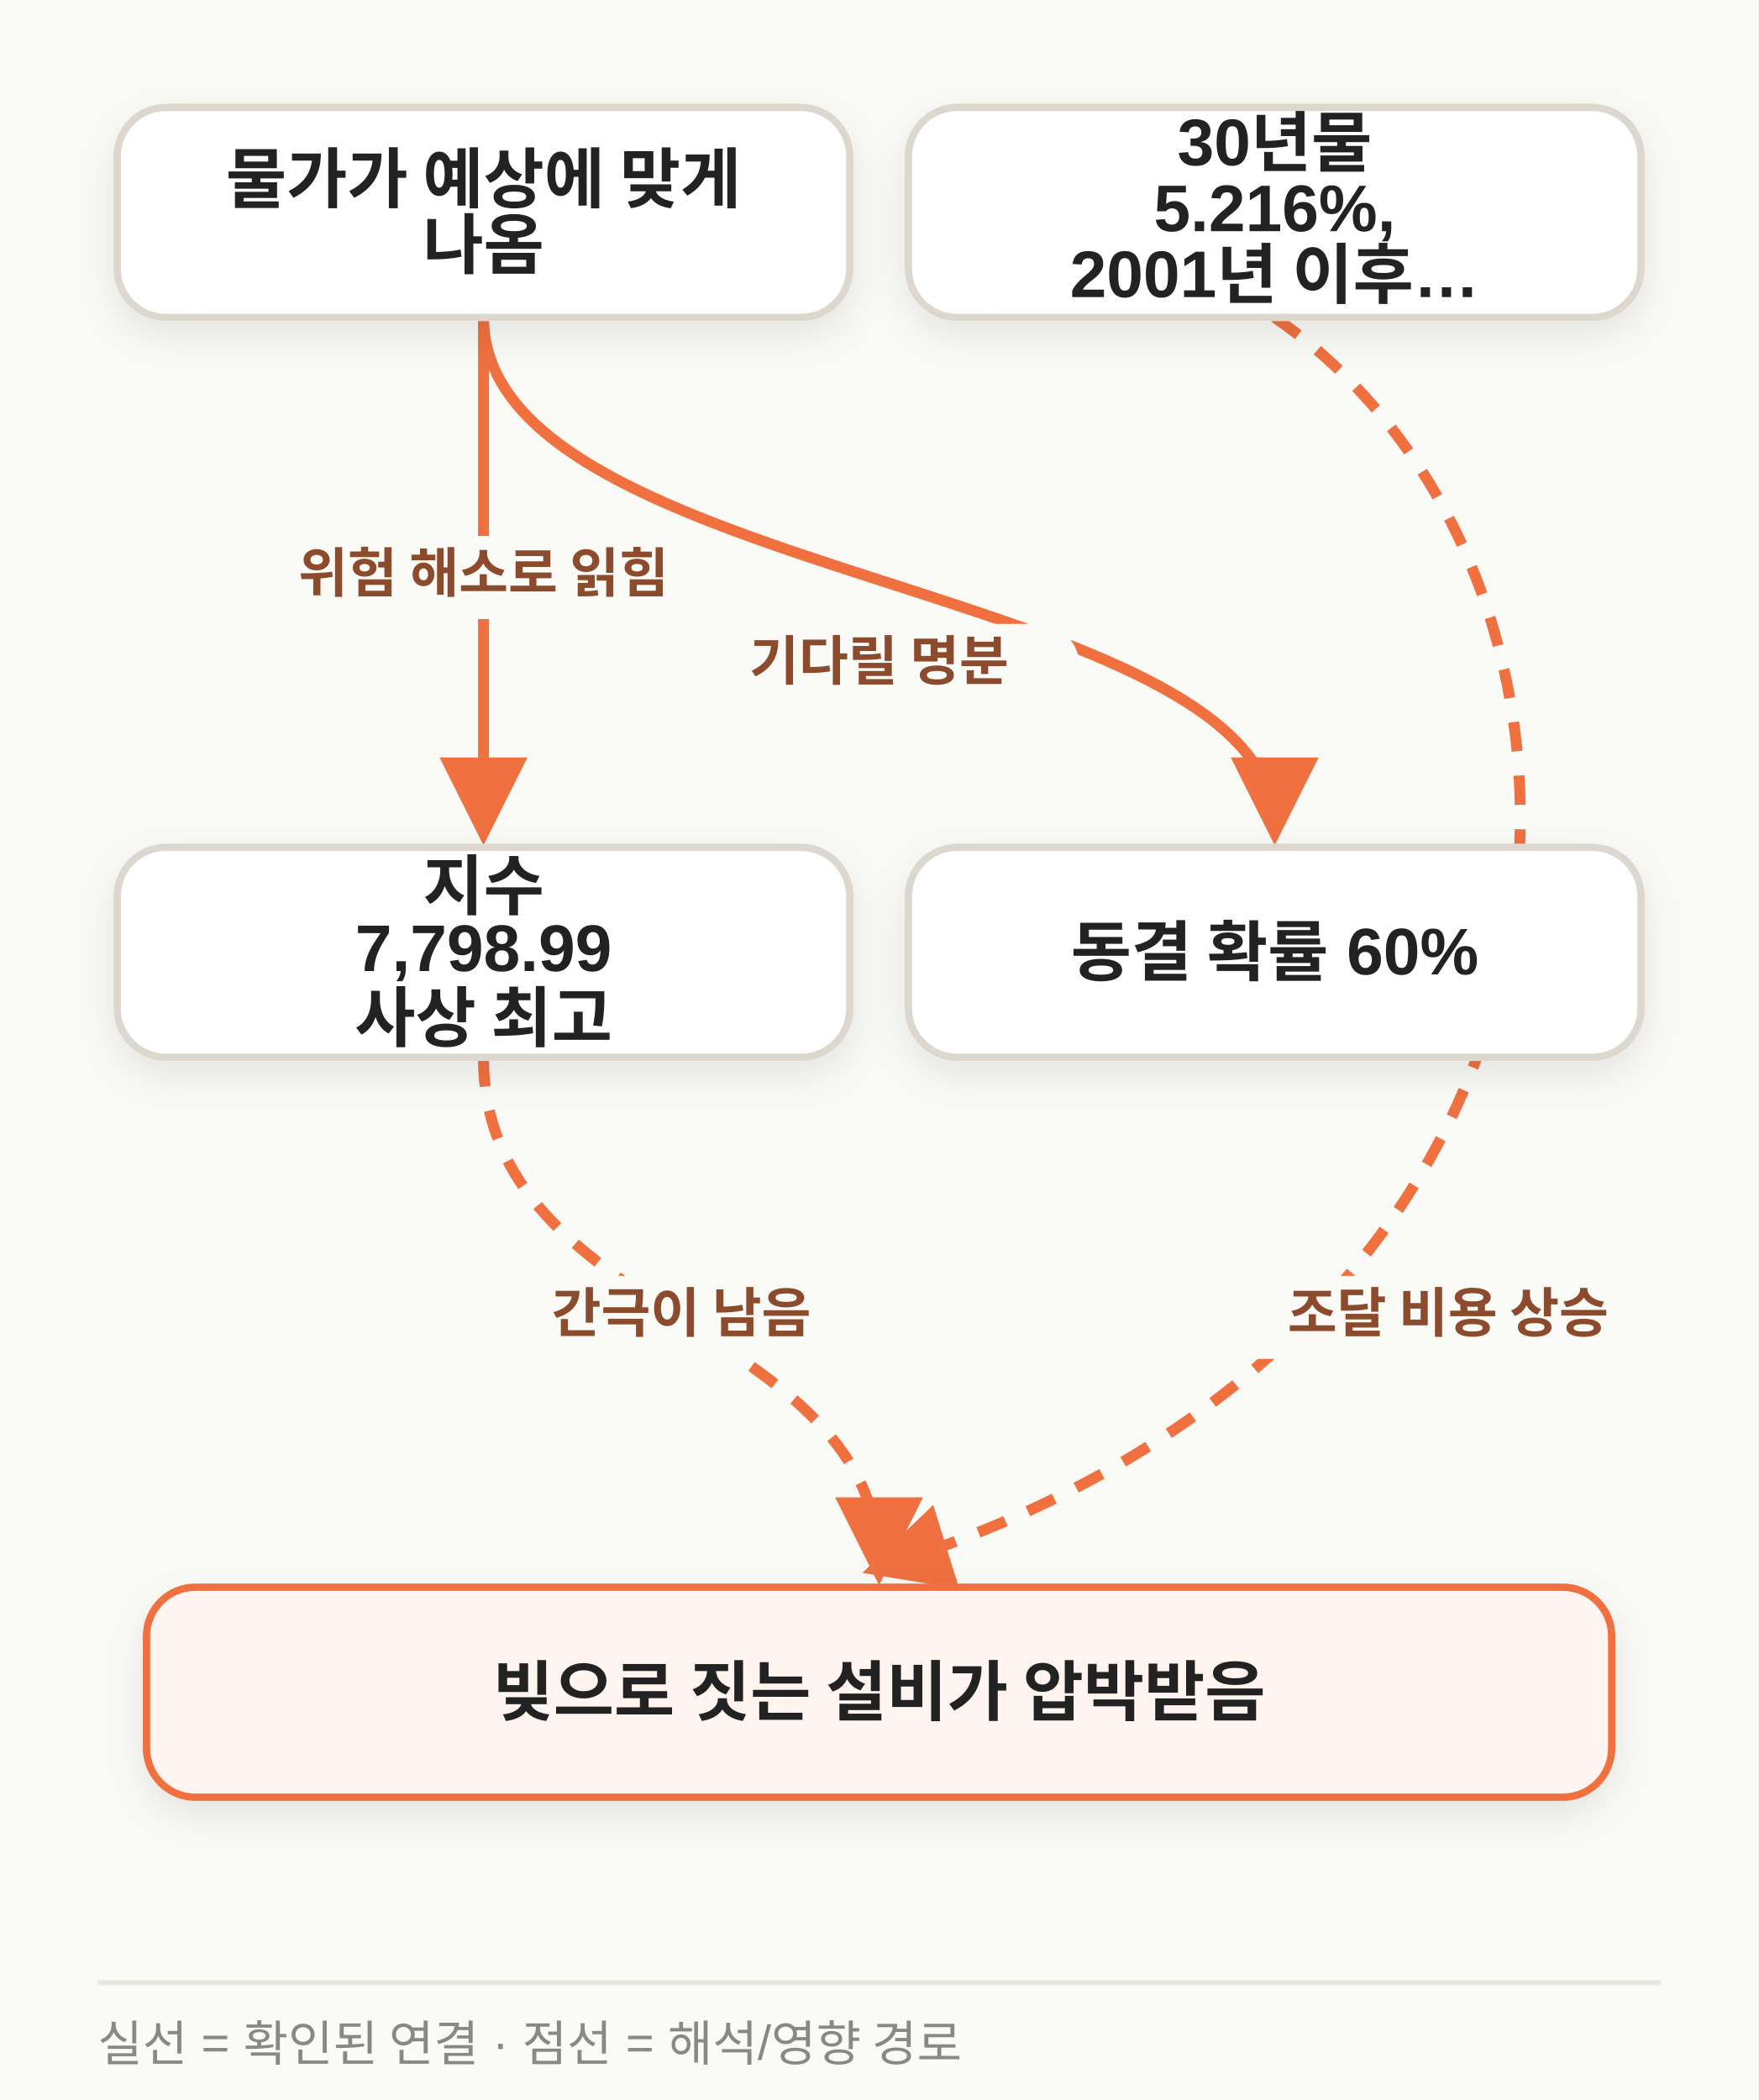
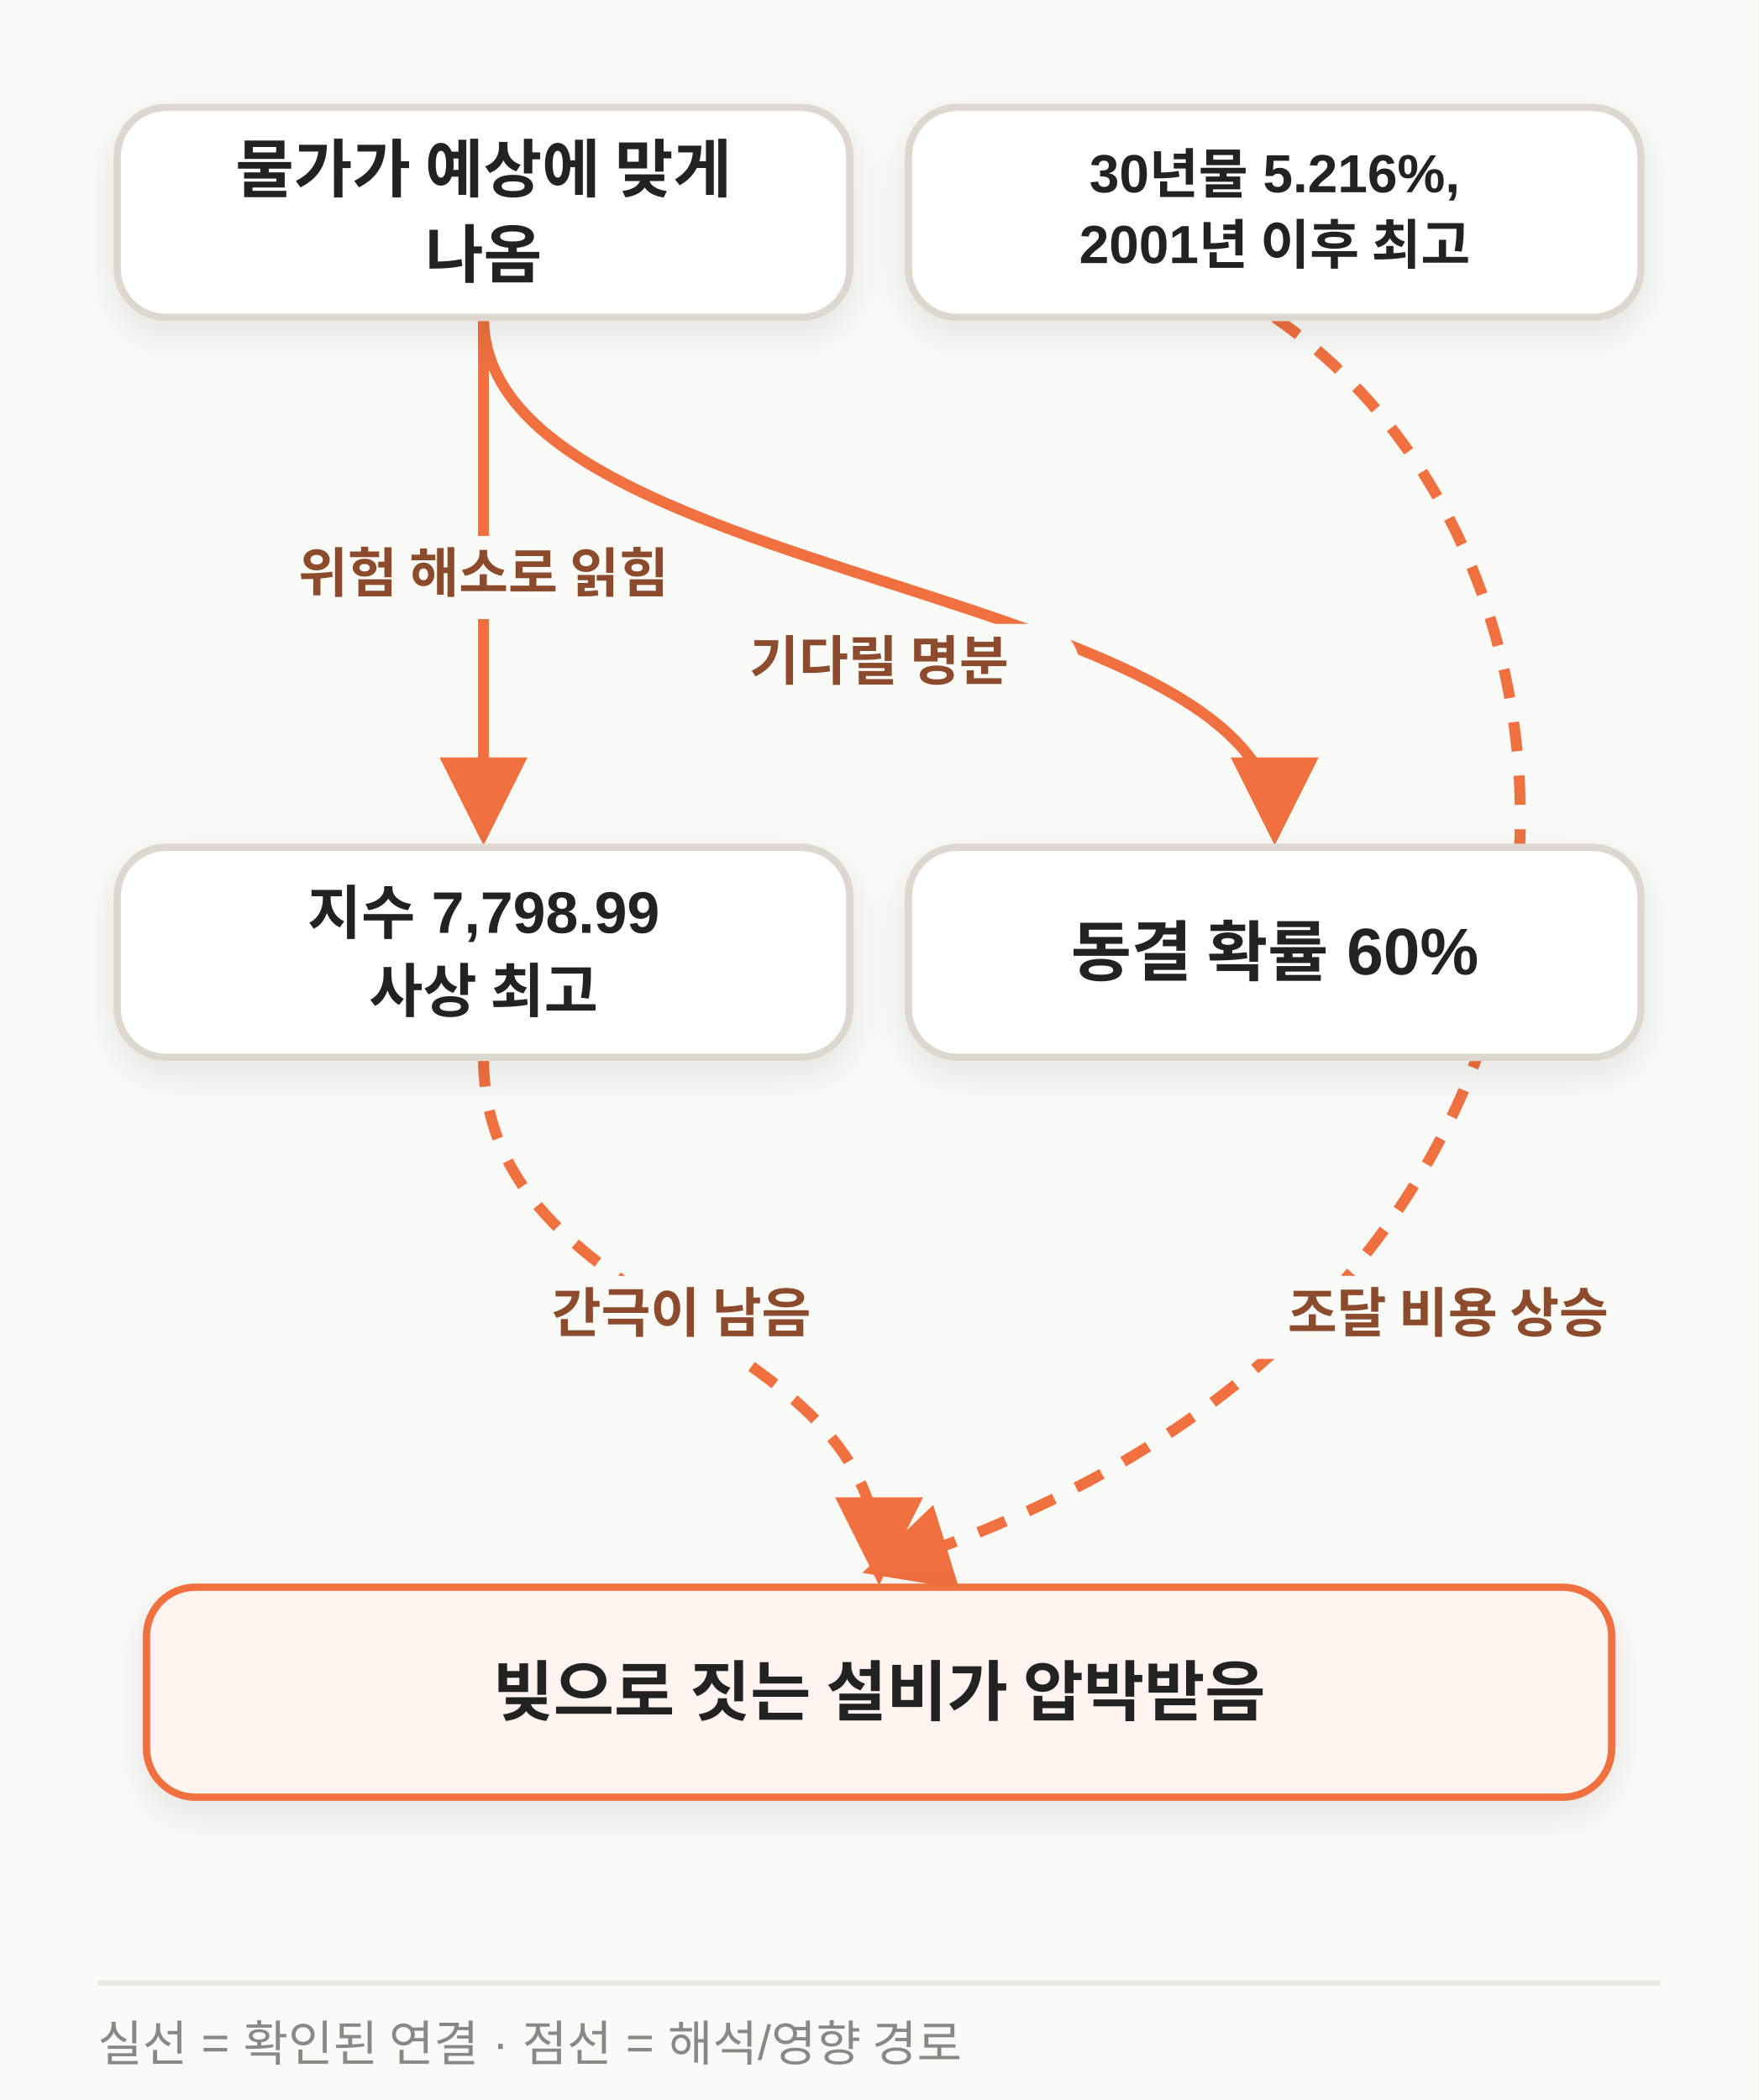
<svg xmlns="http://www.w3.org/2000/svg" width="720" height="860" viewBox="0 0 720 860" class="morning-diagram morning-diagram-mobile" data-mobile-layout="same-topology" data-motion-orientation="TB" data-motion-steps="5">
  <defs>
    <filter id="shadow" x="-20%" y="-20%" width="140%" height="160%">
      <feDropShadow dx="0" dy="6" stdDeviation="8" flood-color="#111111" flood-opacity=".09" />
    </filter>
    <marker id="arrow" viewBox="0 0 10 10" refX="8" refY="5" markerWidth="8" markerHeight="8" orient="auto-start-reverse">
      <path d="M 0 0 L 10 5 L 0 10 z" fill="#F07040" />
    </marker>
  </defs>
  <rect width="720" height="860" fill="#FAFAF7" />
  <g class="motion-step motion-edge" data-motion-step="1" data-from="A" data-to="B" style="--motion-delay:1360ms">
    <path d="M 198.0 130.0 C 198.0 238.5, 198.0 238.5, 198.0 339.0" fill="none" stroke="#F07040" stroke-width="4.5" marker-end="url(#arrow)" />
    <rect x="84.5" y="219.5" width="227" height="34" rx="17" fill="#FAFAF7" />
    <text x="198.0" y="242.5" text-anchor="middle" font-family="Apple SD Gothic Neo,Malgun Gothic,Arial,sans-serif" font-size="22" font-weight="800" fill="#8B4B2C">위험 해소로 읽힘</text>
  </g>
  <g class="motion-step motion-edge" data-motion-step="1" data-from="A" data-to="D" style="--motion-delay:2040ms">
    <path d="M 198.0 130.0 C 198.0 238.5, 522.0 238.5, 522.0 339.0" fill="none" stroke="#F07040" stroke-width="4.5" marker-end="url(#arrow)" />
    <rect x="278.0" y="255.5" width="164" height="34" rx="17" fill="#FAFAF7" />
    <text x="360.0" y="278.5" text-anchor="middle" font-family="Apple SD Gothic Neo,Malgun Gothic,Arial,sans-serif" font-size="22" font-weight="800" fill="#8B4B2C">기다릴 명분</text>
  </g>
  <g class="motion-step motion-edge" data-motion-step="3" data-from="C" data-to="E" style="--motion-delay:4760ms">
    <path d="M 522.0 130.0 C 676.0 236.1, 676.0 544.0, 360.0 642.0" fill="none" stroke="#F07040" stroke-width="4.5" stroke-dasharray="12 10" marker-end="url(#arrow)" />
    <rect x="490.0" y="522.5" width="206" height="34" rx="17" fill="#FAFAF7" />
    <text x="593.0" y="545.5" text-anchor="middle" font-family="Apple SD Gothic Neo,Malgun Gothic,Arial,sans-serif" font-size="22" font-weight="800" fill="#8B4B2C">조달 비용 상승</text>
  </g>
  <g class="motion-step motion-edge" data-motion-step="3" data-from="B" data-to="E" style="--motion-delay:4080ms">
    <path d="M 198.0 433.0 C 198.0 541.5, 360.0 541.5, 360.0 642.0" fill="none" stroke="#F07040" stroke-width="4.5" stroke-dasharray="12 10" marker-end="url(#arrow)" />
    <rect x="197.0" y="522.5" width="164" height="34" rx="17" fill="#FAFAF7" />
    <text x="279.0" y="545.5" text-anchor="middle" font-family="Apple SD Gothic Neo,Malgun Gothic,Arial,sans-serif" font-size="22" font-weight="800" fill="#8B4B2C">간극이 남음</text>
  </g>
  <g class="motion-step motion-node" data-motion-step="0" style="--motion-delay:0ms;--motion-accent-delay:640ms">
    <rect class="motion-node-shape" x="48.0" y="44.0" width="300.0" height="86" rx="20" fill="#FFFFFF" stroke="#DCD8CF" stroke-width="3" filter="url(#shadow)" />
-     <text x="198.0" y="73.5" text-anchor="middle" dominant-baseline="middle" font-family="Apple SD Gothic Neo,Malgun Gothic,Arial,sans-serif" font-size="27" font-weight="800" fill="#222222">물가가 예상에 맞게</text>
-     <text x="198.0" y="100.5" text-anchor="middle" dominant-baseline="middle" font-family="Apple SD Gothic Neo,Malgun Gothic,Arial,sans-serif" font-size="27" font-weight="800" fill="#222222">나옴</text>
+     <text x="198.0" y="69.5" text-anchor="middle" dominant-baseline="middle" font-family="Apple SD Gothic Neo,Malgun Gothic,Arial,sans-serif" font-size="26" font-weight="800" fill="#222222">물가가 예상에 맞게</text>
+     <text x="198.0" y="104.5" text-anchor="middle" dominant-baseline="middle" font-family="Apple SD Gothic Neo,Malgun Gothic,Arial,sans-serif" font-size="26" font-weight="800" fill="#222222">나옴</text>
  </g>
  <g class="motion-step motion-node" data-motion-step="0" style="--motion-delay:680ms;--motion-accent-delay:1320ms">
    <rect class="motion-node-shape" x="372.0" y="44.0" width="300.0" height="86" rx="20" fill="#FFFFFF" stroke="#DCD8CF" stroke-width="3" filter="url(#shadow)" />
-     <text x="522.0" y="60.0" text-anchor="middle" dominant-baseline="middle" font-family="Apple SD Gothic Neo,Malgun Gothic,Arial,sans-serif" font-size="27" font-weight="800" fill="#222222">30년물</text>
-     <text x="522.0" y="87.0" text-anchor="middle" dominant-baseline="middle" font-family="Apple SD Gothic Neo,Malgun Gothic,Arial,sans-serif" font-size="27" font-weight="800" fill="#222222">5.216%,</text>
-     <text x="522.0" y="114.0" text-anchor="middle" dominant-baseline="middle" font-family="Apple SD Gothic Neo,Malgun Gothic,Arial,sans-serif" font-size="27" font-weight="800" fill="#222222">2001년 이후…</text>
+     <text x="522.0" y="72.5" text-anchor="middle" dominant-baseline="middle" font-family="Apple SD Gothic Neo,Malgun Gothic,Arial,sans-serif" font-size="22" font-weight="800" fill="#222222">30년물 5.216%,</text>
+     <text x="522.0" y="101.5" text-anchor="middle" dominant-baseline="middle" font-family="Apple SD Gothic Neo,Malgun Gothic,Arial,sans-serif" font-size="22" font-weight="800" fill="#222222">2001년 이후 최고</text>
  </g>
  <g class="motion-step motion-node" data-motion-step="2" style="--motion-delay:2720ms;--motion-accent-delay:3360ms">
    <rect class="motion-node-shape" x="48.0" y="347.0" width="300.0" height="86" rx="20" fill="#FFFFFF" stroke="#DCD8CF" stroke-width="3" filter="url(#shadow)" />
-     <text x="198.0" y="363.0" text-anchor="middle" dominant-baseline="middle" font-family="Apple SD Gothic Neo,Malgun Gothic,Arial,sans-serif" font-size="27" font-weight="800" fill="#222222">지수</text>
-     <text x="198.0" y="390.0" text-anchor="middle" dominant-baseline="middle" font-family="Apple SD Gothic Neo,Malgun Gothic,Arial,sans-serif" font-size="27" font-weight="800" fill="#222222">7,798.99</text>
-     <text x="198.0" y="417.0" text-anchor="middle" dominant-baseline="middle" font-family="Apple SD Gothic Neo,Malgun Gothic,Arial,sans-serif" font-size="27" font-weight="800" fill="#222222">사상 최고</text>
+     <text x="198.0" y="374.0" text-anchor="middle" dominant-baseline="middle" font-family="Apple SD Gothic Neo,Malgun Gothic,Arial,sans-serif" font-size="24" font-weight="800" fill="#222222">지수 7,798.99</text>
+     <text x="198.0" y="406.0" text-anchor="middle" dominant-baseline="middle" font-family="Apple SD Gothic Neo,Malgun Gothic,Arial,sans-serif" font-size="24" font-weight="800" fill="#222222">사상 최고</text>
  </g>
  <g class="motion-step motion-node" data-motion-step="2" style="--motion-delay:3400ms;--motion-accent-delay:4040ms">
    <rect class="motion-node-shape" x="372.0" y="347.0" width="300.0" height="86" rx="20" fill="#FFFFFF" stroke="#DCD8CF" stroke-width="3" filter="url(#shadow)" />
    <text x="522.0" y="390.0" text-anchor="middle" dominant-baseline="middle" font-family="Apple SD Gothic Neo,Malgun Gothic,Arial,sans-serif" font-size="27" font-weight="800" fill="#222222">동결 확률 60%</text>
  </g>
  <g class="motion-step motion-node motion-risk" data-motion-step="4" style="--motion-delay:5440ms;--motion-accent-delay:6080ms">
    <rect class="motion-node-shape" x="60.0" y="650.0" width="600.0" height="86" rx="20" fill="#FFF4EF" stroke="#F07040" stroke-width="3" filter="url(#shadow)" />
    <text x="360.0" y="693.0" text-anchor="middle" dominant-baseline="middle" font-family="Apple SD Gothic Neo,Malgun Gothic,Arial,sans-serif" font-size="27" font-weight="800" fill="#222222">빚으로 짓는 설비가 압박받음</text>
  </g>
  <line x1="40" y1="812" x2="680" y2="812" stroke="#E8E8E0" stroke-width="2" />
  <text x="40" y="844" font-family="Apple SD Gothic Neo,Malgun Gothic,Arial,sans-serif" font-size="20" fill="#888888">실선 = 확인된 연결 · 점선 = 해석/영향 경로</text>
</svg>
